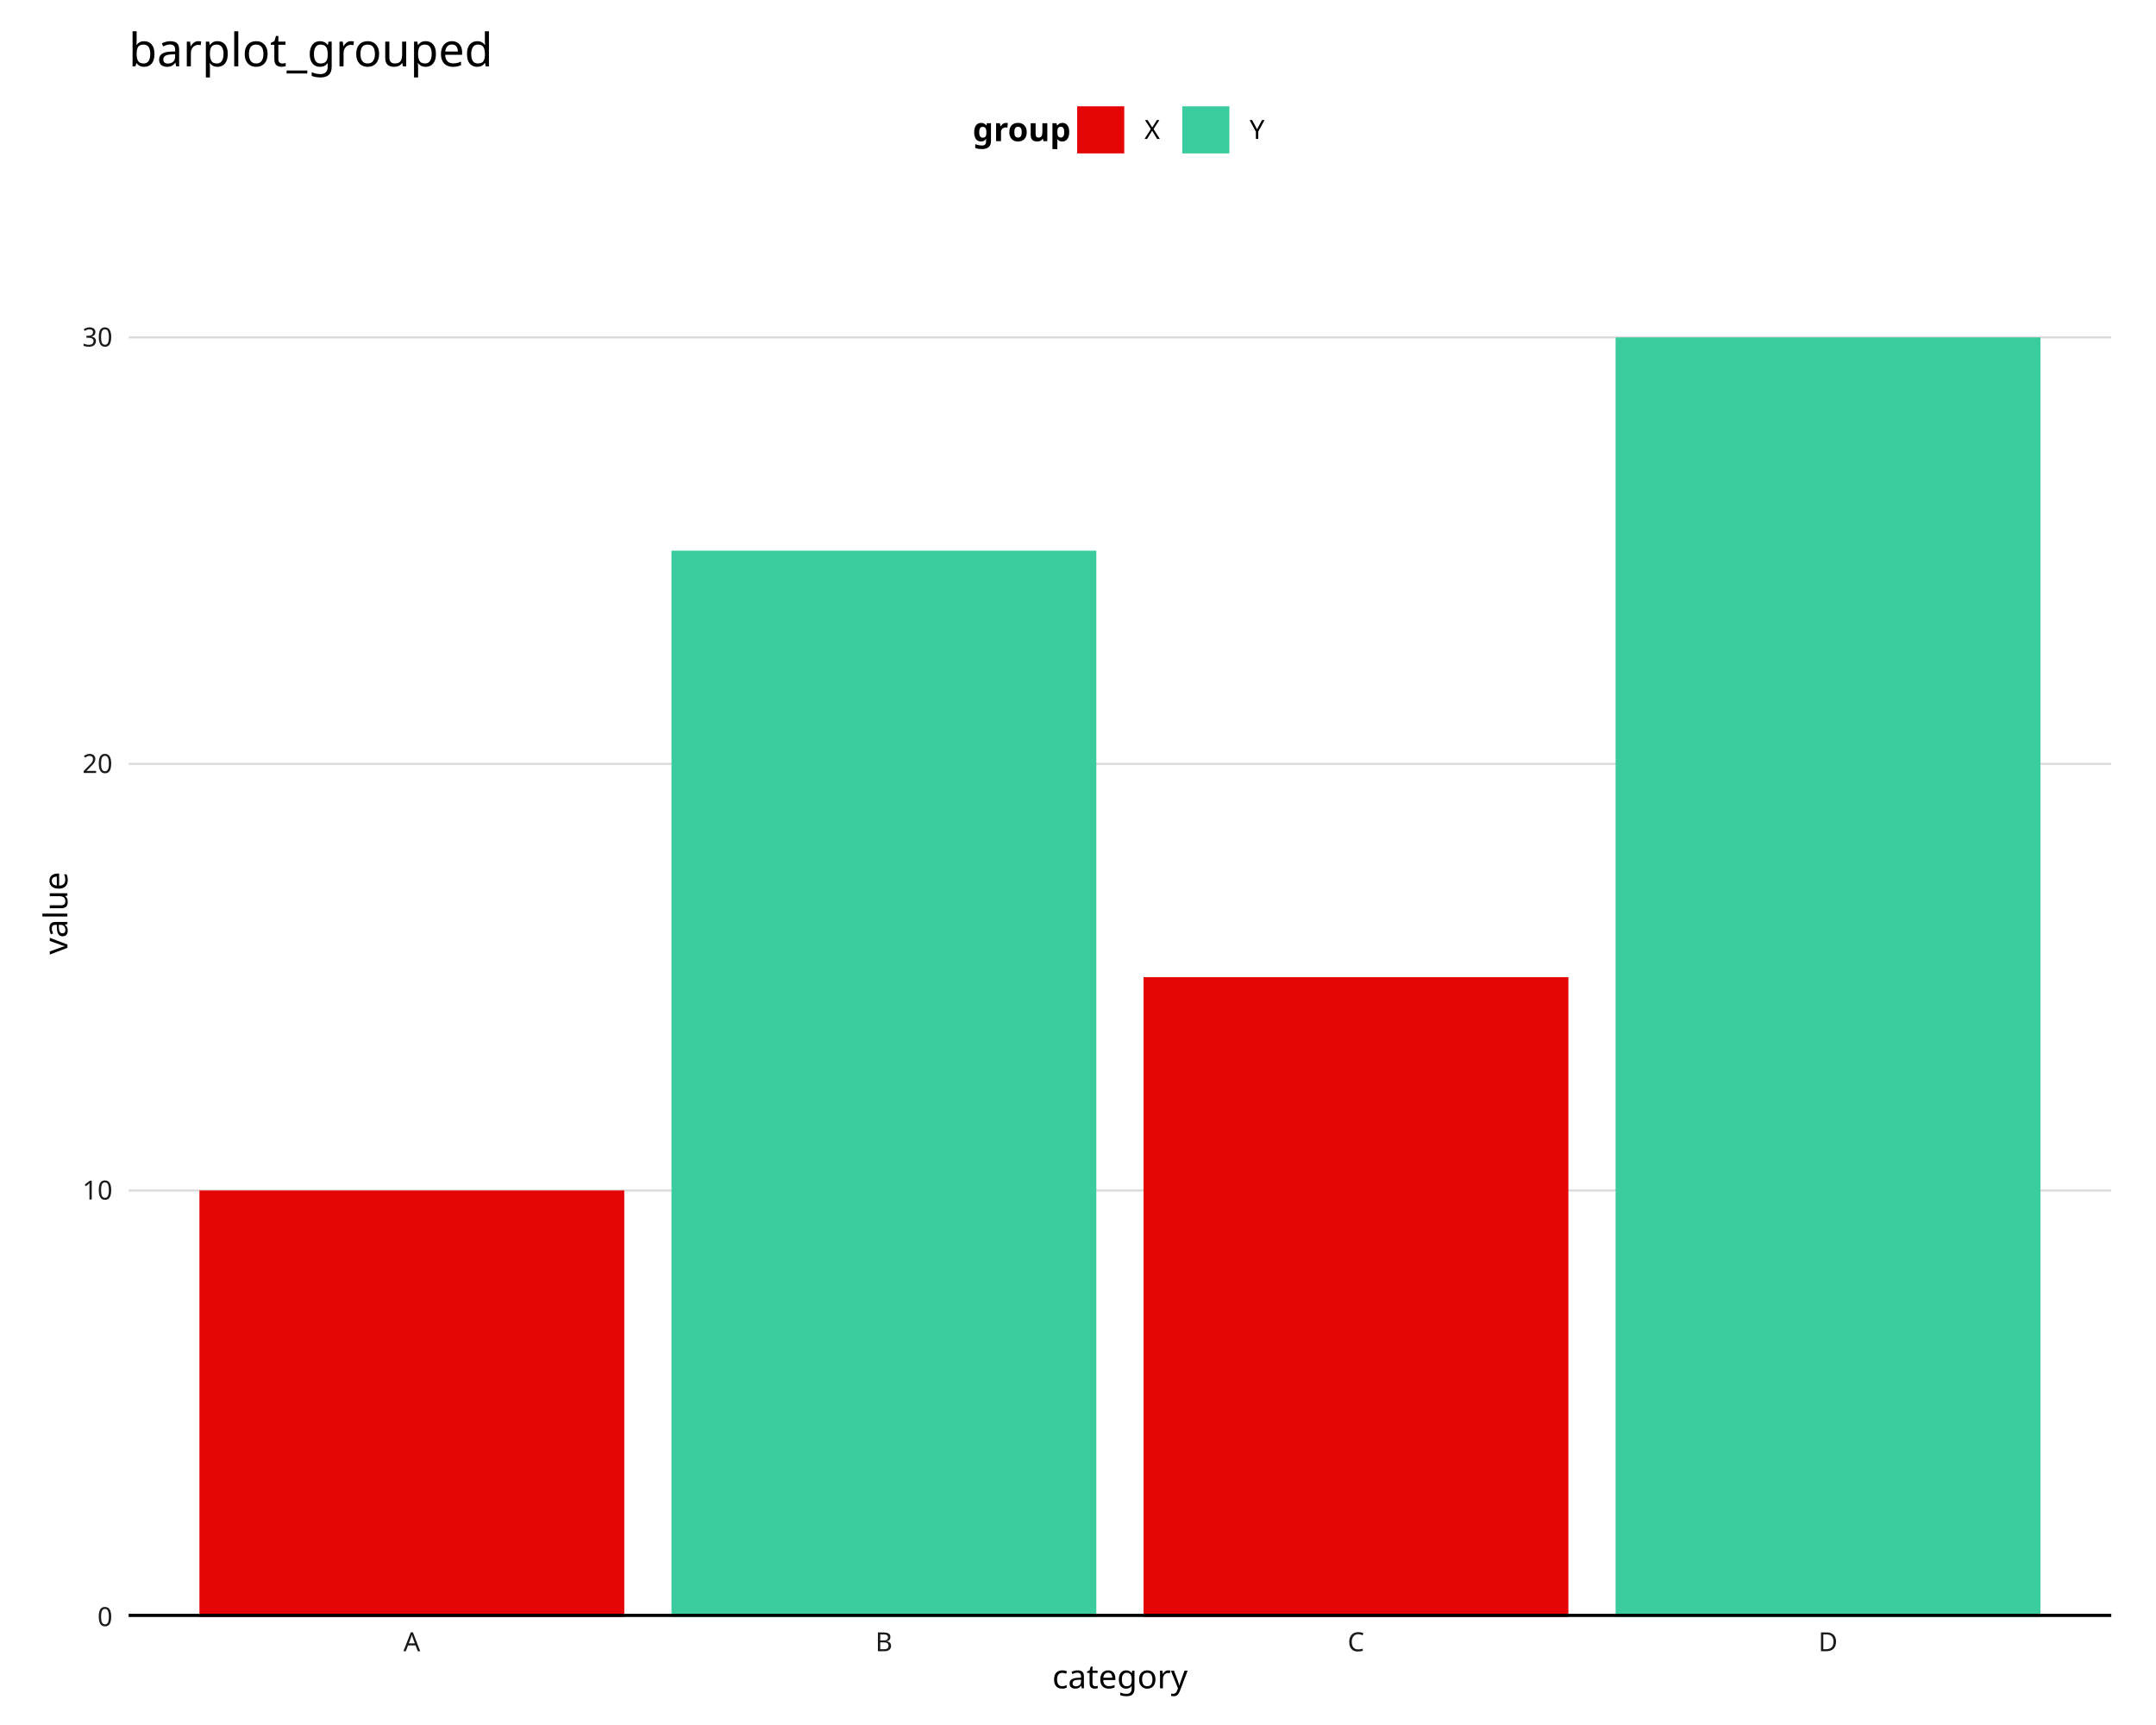
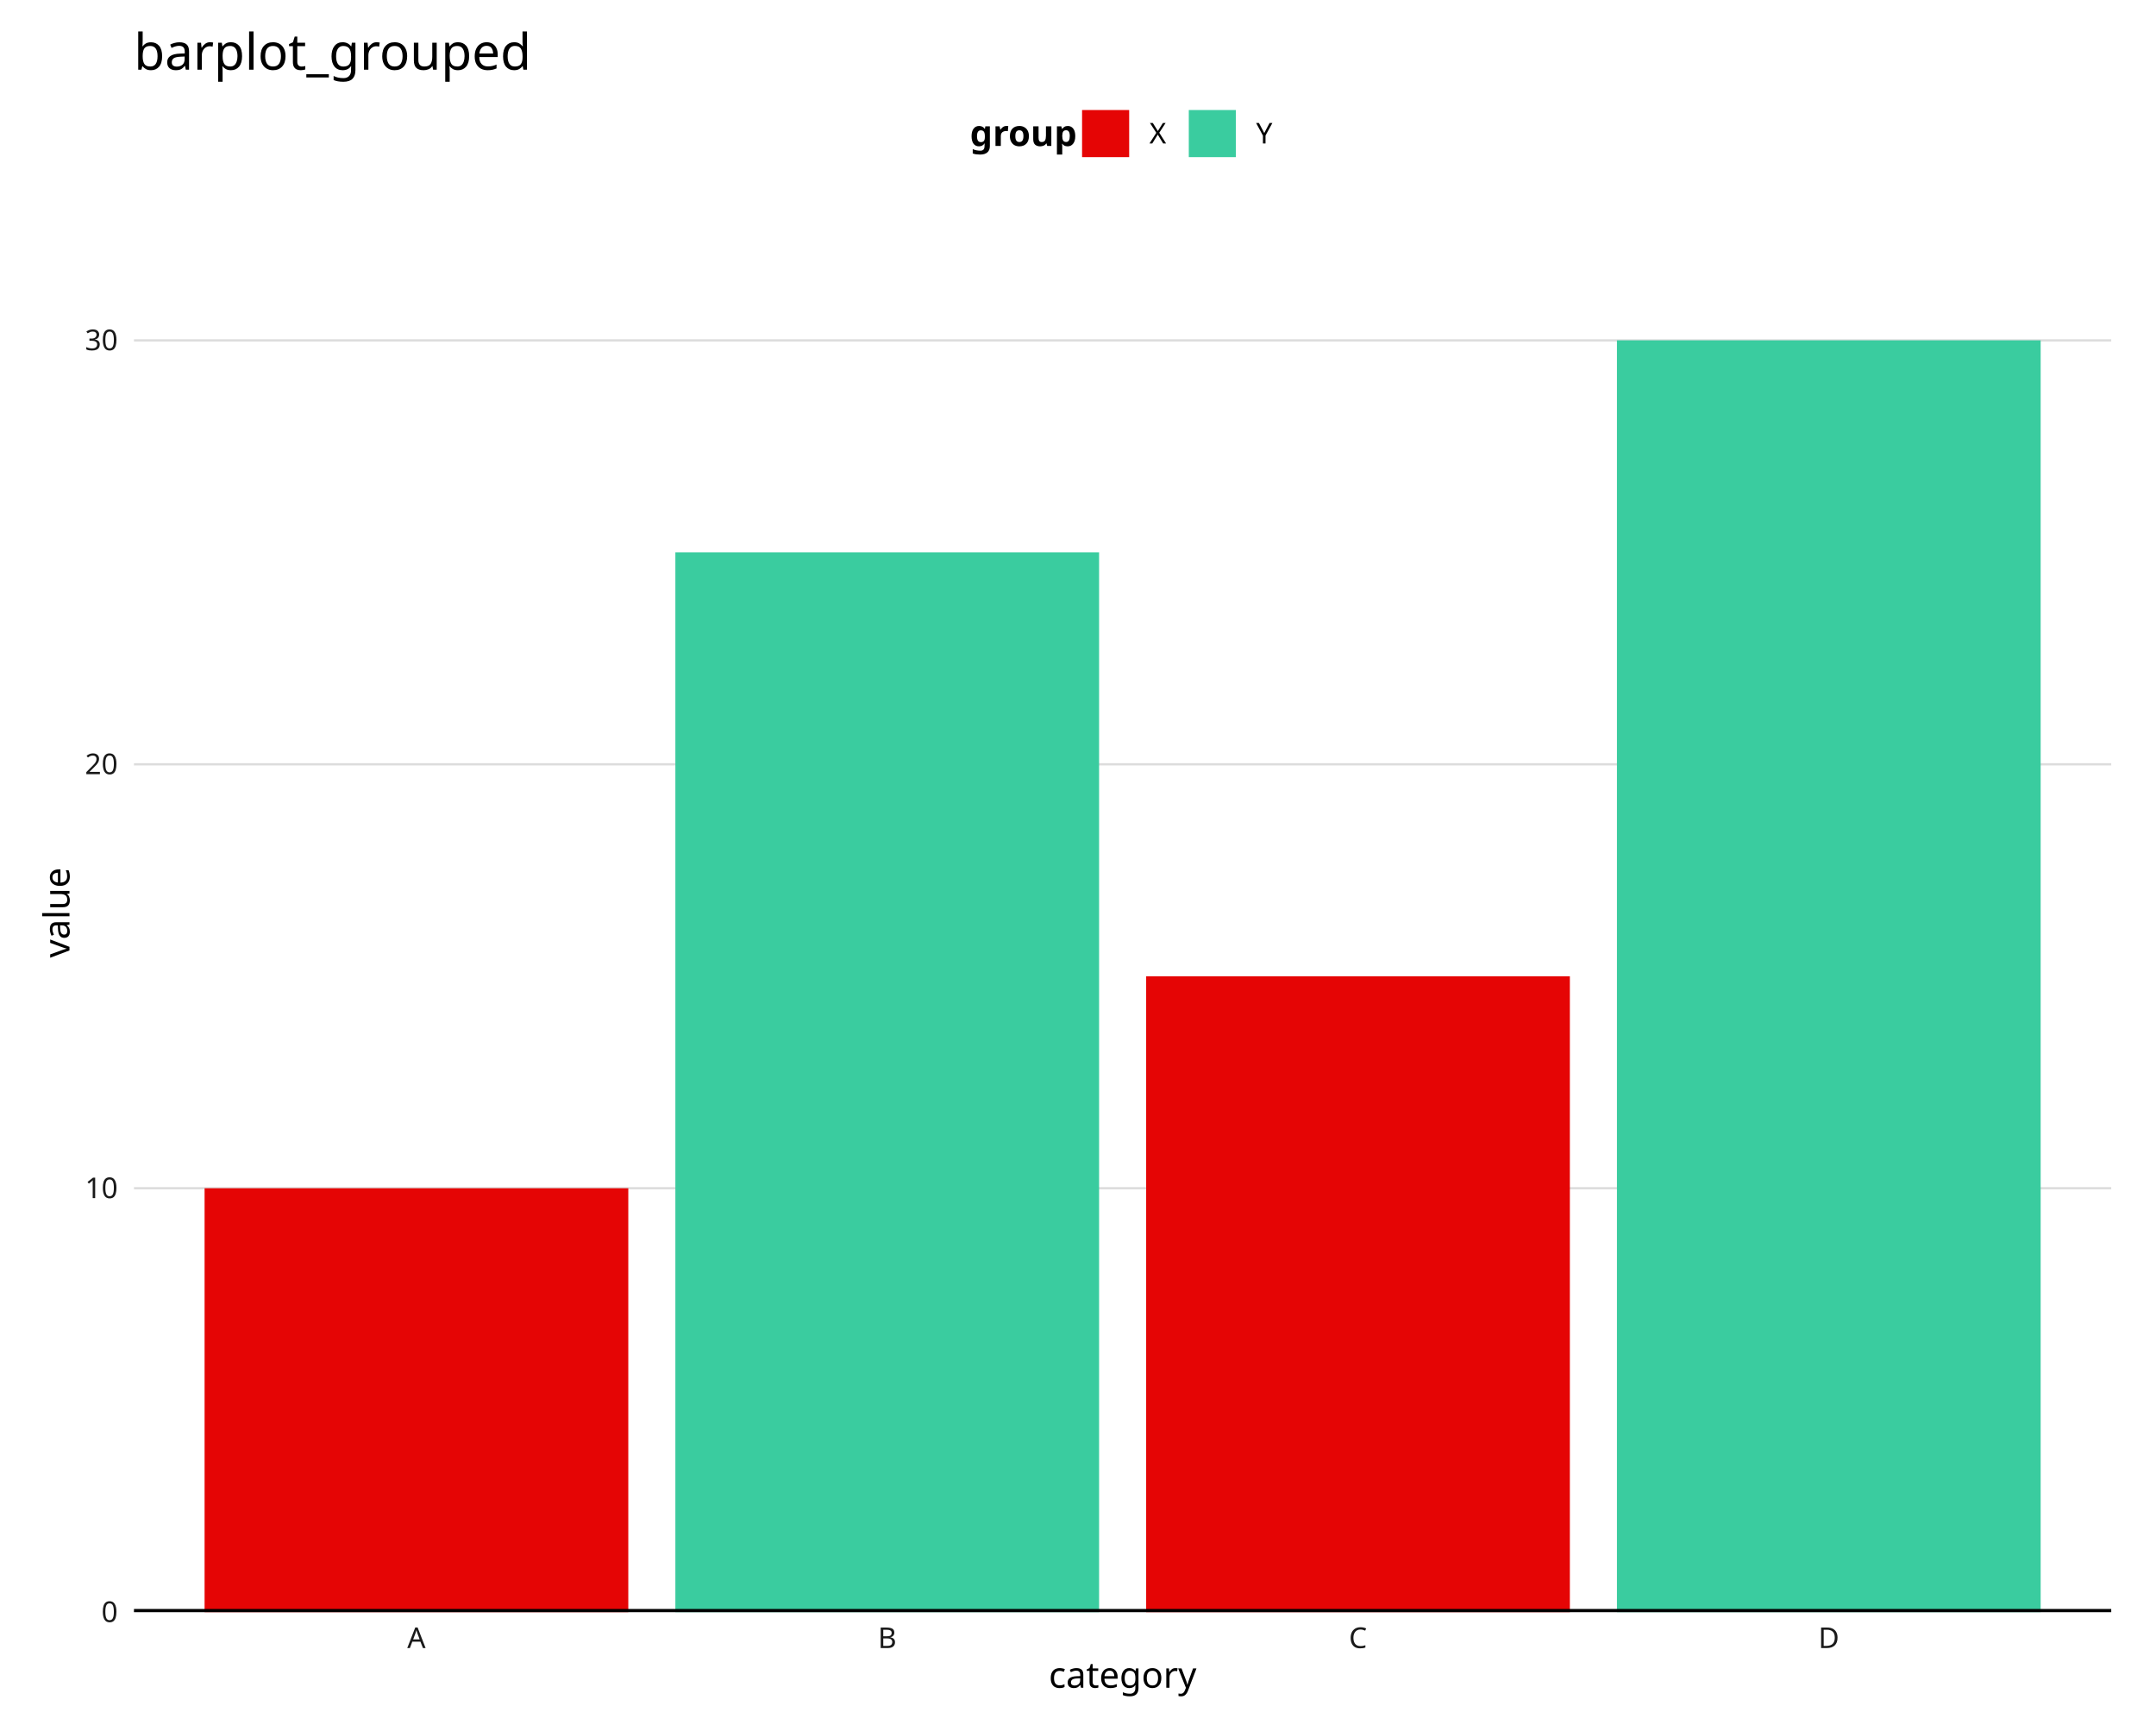
<svg xmlns="http://www.w3.org/2000/svg" class="svglite" data-engine-version="2.0" width="720.00pt" height="576.00pt" viewBox="0 0 720.00 576.00">
  <defs>
    <style type="text/css">
    .svglite line, .svglite polyline, .svglite polygon, .svglite path, .svglite rect, .svglite circle {
      fill: none;
      stroke: #000000;
      stroke-linecap: round;
      stroke-linejoin: round;
      stroke-miterlimit: 10.00;
    }
  </style>
  </defs>
  <rect width="100%" height="100%" style="stroke: none; fill: #FFFFFF;" />
  <defs>
    <clipPath id="cpMC4wMHw3MjAuMDB8MC4wMHw1NzYuMDA=">
      <rect x="0.00" y="0.00" width="720.00" height="576.00" />
    </clipPath>
  </defs>
  <g clip-path="url(#cpMC4wMHw3MjAuMDB8MC4wMHw1NzYuMDA=)">
    <rect x="0.00" y="0.00" width="720.00" height="576.00" style="stroke-width: 1.16; stroke: none; fill: #FFFFFF;" />
  </g>
  <defs>
-     <clipPath id="cpNDIuOTZ8NzA1LjA2fDY5LjkzfDUzOS45Mw==">
-       <rect x="42.96" y="69.93" width="662.10" height="470.00" />
+     <clipPath id="cpNDQuNzR8NzA1LjA2fDcxLjE4fDUzOC4zMg==">
+       <rect x="44.74" y="71.18" width="660.31" height="467.14" />
    </clipPath>
  </defs>
-   <g clip-path="url(#cpNDIuOTZ8NzA1LjA2fDY5LjkzfDUzOS45Mw==)">
-     <polyline points="42.96,539.93 705.06,539.93 " style="stroke-width: 0.75; stroke: #DCDCDC; stroke-linecap: butt;" />
-     <polyline points="42.96,397.51 705.06,397.51 " style="stroke-width: 0.75; stroke: #DCDCDC; stroke-linecap: butt;" />
-     <polyline points="42.96,255.08 705.06,255.08 " style="stroke-width: 0.75; stroke: #DCDCDC; stroke-linecap: butt;" />
-     <polyline points="42.96,112.66 705.06,112.66 " style="stroke-width: 0.75; stroke: #DCDCDC; stroke-linecap: butt;" />
-     <rect x="66.60" y="397.51" width="141.88" height="142.42" style="stroke-width: 1.16; stroke: none; stroke-linecap: butt; stroke-linejoin: miter; fill: #E50505;" />
-     <rect x="224.24" y="183.87" width="141.88" height="356.06" style="stroke-width: 1.16; stroke: none; stroke-linecap: butt; stroke-linejoin: miter; fill: #3ACC9F;" />
-     <rect x="381.89" y="326.29" width="141.88" height="213.64" style="stroke-width: 1.16; stroke: none; stroke-linecap: butt; stroke-linejoin: miter; fill: #E50505;" />
-     <rect x="539.53" y="112.66" width="141.88" height="427.27" style="stroke-width: 1.16; stroke: none; stroke-linecap: butt; stroke-linejoin: miter; fill: #3ACC9F;" />
-     <line x1="42.96" y1="539.93" x2="705.06" y2="539.93" style="stroke-width: 2.13; stroke-linecap: butt;" />
+   <g clip-path="url(#cpNDQuNzR8NzA1LjA2fDcxLjE4fDUzOC4zMg==)">
+     <polyline points="44.74,538.32 705.06,538.32 " style="stroke-width: 0.75; stroke: #DCDCDC; stroke-linecap: butt;" />
+     <polyline points="44.74,396.76 705.06,396.76 " style="stroke-width: 0.75; stroke: #DCDCDC; stroke-linecap: butt;" />
+     <polyline points="44.74,255.21 705.06,255.21 " style="stroke-width: 0.75; stroke: #DCDCDC; stroke-linecap: butt;" />
+     <polyline points="44.74,113.65 705.06,113.65 " style="stroke-width: 0.75; stroke: #DCDCDC; stroke-linecap: butt;" />
+     <rect x="68.32" y="396.76" width="141.50" height="141.56" style="stroke-width: 1.16; stroke: none; stroke-linecap: butt; stroke-linejoin: miter; fill: #E50505;" />
+     <rect x="225.54" y="184.43" width="141.50" height="353.89" style="stroke-width: 1.16; stroke: none; stroke-linecap: butt; stroke-linejoin: miter; fill: #3ACC9F;" />
+     <rect x="382.76" y="325.99" width="141.50" height="212.33" style="stroke-width: 1.16; stroke: none; stroke-linecap: butt; stroke-linejoin: miter; fill: #E50505;" />
+     <rect x="539.98" y="113.65" width="141.50" height="424.67" style="stroke-width: 1.16; stroke: none; stroke-linecap: butt; stroke-linejoin: miter; fill: #3ACC9F;" />
+     <line x1="44.74" y1="538.32" x2="705.06" y2="538.32" style="stroke-width: 2.13; stroke-linecap: butt;" />
  </g>
  <g clip-path="url(#cpMC4wMHw3MjAuMDB8MC4wMHw1NzYuMDA=)">
-     <text x="37.58" y="542.96" text-anchor="end" style="font-size: 8.80px; fill: #1A1A1A; font-family: sans;" textLength="4.89px" lengthAdjust="spacingAndGlyphs">0</text>
-     <text x="37.58" y="400.54" text-anchor="end" style="font-size: 8.80px; fill: #1A1A1A; font-family: sans;" textLength="9.79px" lengthAdjust="spacingAndGlyphs">10</text>
-     <text x="37.58" y="258.11" text-anchor="end" style="font-size: 8.80px; fill: #1A1A1A; font-family: sans;" textLength="9.79px" lengthAdjust="spacingAndGlyphs">20</text>
-     <text x="37.58" y="115.69" text-anchor="end" style="font-size: 8.80px; fill: #1A1A1A; font-family: sans;" textLength="9.79px" lengthAdjust="spacingAndGlyphs">30</text>
-     <text x="137.54" y="551.37" text-anchor="middle" style="font-size: 8.80px; fill: #1A1A1A; font-family: sans;" textLength="5.87px" lengthAdjust="spacingAndGlyphs">A</text>
-     <text x="295.18" y="551.37" text-anchor="middle" style="font-size: 8.80px; fill: #1A1A1A; font-family: sans;" textLength="5.87px" lengthAdjust="spacingAndGlyphs">B</text>
-     <text x="452.83" y="551.37" text-anchor="middle" style="font-size: 8.80px; fill: #1A1A1A; font-family: sans;" textLength="6.36px" lengthAdjust="spacingAndGlyphs">C</text>
-     <text x="610.47" y="551.37" text-anchor="middle" style="font-size: 8.80px; fill: #1A1A1A; font-family: sans;" textLength="6.36px" lengthAdjust="spacingAndGlyphs">D</text>
-     <text x="374.01" y="563.75" text-anchor="middle" style="font-size: 11.00px; font-family: sans;" textLength="42.20px" lengthAdjust="spacingAndGlyphs">category</text>
-     <text transform="translate(22.51,304.93) rotate(-90)" text-anchor="middle" style="font-size: 11.00px; font-family: sans;" textLength="26.30px" lengthAdjust="spacingAndGlyphs">value</text>
-     <text x="324.83" y="47.14" style="font-size: 11.00px; font-weight: bold; font-family: sans;" textLength="28.14px" lengthAdjust="spacingAndGlyphs">group</text>
-     <rect x="359.72" y="35.49" width="15.73" height="15.73" style="stroke-width: 1.16; stroke: none; stroke-linecap: butt; stroke-linejoin: miter; fill: #E50505;" />
-     <rect x="394.82" y="35.49" width="15.73" height="15.73" style="stroke-width: 1.16; stroke: none; stroke-linecap: butt; stroke-linejoin: miter; fill: #3ACC9F;" />
-     <text x="382.20" y="46.38" style="font-size: 8.80px; font-family: sans;" textLength="5.87px" lengthAdjust="spacingAndGlyphs">X</text>
-     <text x="417.31" y="46.38" style="font-size: 8.80px; font-family: sans;" textLength="5.87px" lengthAdjust="spacingAndGlyphs">Y</text>
-     <text x="42.96" y="22.16" style="font-size: 15.40px; font-family: sans;" textLength="112.17px" lengthAdjust="spacingAndGlyphs">barplot_grouped</text>
+     <text x="39.36" y="541.62" text-anchor="end" style="font-size: 9.60px; fill: #1A1A1A; font-family: sans;" textLength="5.34px" lengthAdjust="spacingAndGlyphs">0</text>
+     <text x="39.36" y="400.07" text-anchor="end" style="font-size: 9.60px; fill: #1A1A1A; font-family: sans;" textLength="10.68px" lengthAdjust="spacingAndGlyphs">10</text>
+     <text x="39.36" y="258.51" text-anchor="end" style="font-size: 9.60px; fill: #1A1A1A; font-family: sans;" textLength="10.68px" lengthAdjust="spacingAndGlyphs">20</text>
+     <text x="39.36" y="116.95" text-anchor="end" style="font-size: 9.60px; fill: #1A1A1A; font-family: sans;" textLength="10.68px" lengthAdjust="spacingAndGlyphs">30</text>
+     <text x="139.07" y="550.31" text-anchor="middle" style="font-size: 9.60px; fill: #1A1A1A; font-family: sans;" textLength="6.41px" lengthAdjust="spacingAndGlyphs">A</text>
+     <text x="296.29" y="550.31" text-anchor="middle" style="font-size: 9.60px; fill: #1A1A1A; font-family: sans;" textLength="6.41px" lengthAdjust="spacingAndGlyphs">B</text>
+     <text x="453.51" y="550.31" text-anchor="middle" style="font-size: 9.60px; fill: #1A1A1A; font-family: sans;" textLength="6.94px" lengthAdjust="spacingAndGlyphs">C</text>
+     <text x="610.73" y="550.31" text-anchor="middle" style="font-size: 9.60px; fill: #1A1A1A; font-family: sans;" textLength="6.94px" lengthAdjust="spacingAndGlyphs">D</text>
+     <text x="374.90" y="563.55" text-anchor="middle" style="font-size: 12.00px; font-family: sans;" textLength="46.04px" lengthAdjust="spacingAndGlyphs">category</text>
+     <text transform="translate(23.20,304.75) rotate(-90)" text-anchor="middle" style="font-size: 12.00px; font-family: sans;" textLength="28.69px" lengthAdjust="spacingAndGlyphs">value</text>
+     <text x="323.91" y="48.74" style="font-size: 12.00px; font-weight: bold; font-family: sans;" textLength="30.69px" lengthAdjust="spacingAndGlyphs">group</text>
+     <rect x="361.36" y="36.74" width="15.73" height="15.73" style="stroke-width: 1.16; stroke: none; stroke-linecap: butt; stroke-linejoin: miter; fill: #E50505;" />
+     <rect x="397.00" y="36.74" width="15.73" height="15.73" style="stroke-width: 1.16; stroke: none; stroke-linecap: butt; stroke-linejoin: miter; fill: #3ACC9F;" />
+     <text x="383.84" y="47.91" style="font-size: 9.60px; font-family: sans;" textLength="6.41px" lengthAdjust="spacingAndGlyphs">X</text>
+     <text x="419.48" y="47.91" style="font-size: 9.60px; font-family: sans;" textLength="6.41px" lengthAdjust="spacingAndGlyphs">Y</text>
+     <text x="44.74" y="23.27" style="font-size: 16.80px; font-family: sans;" textLength="122.37px" lengthAdjust="spacingAndGlyphs">barplot_grouped</text>
  </g>
</svg>
